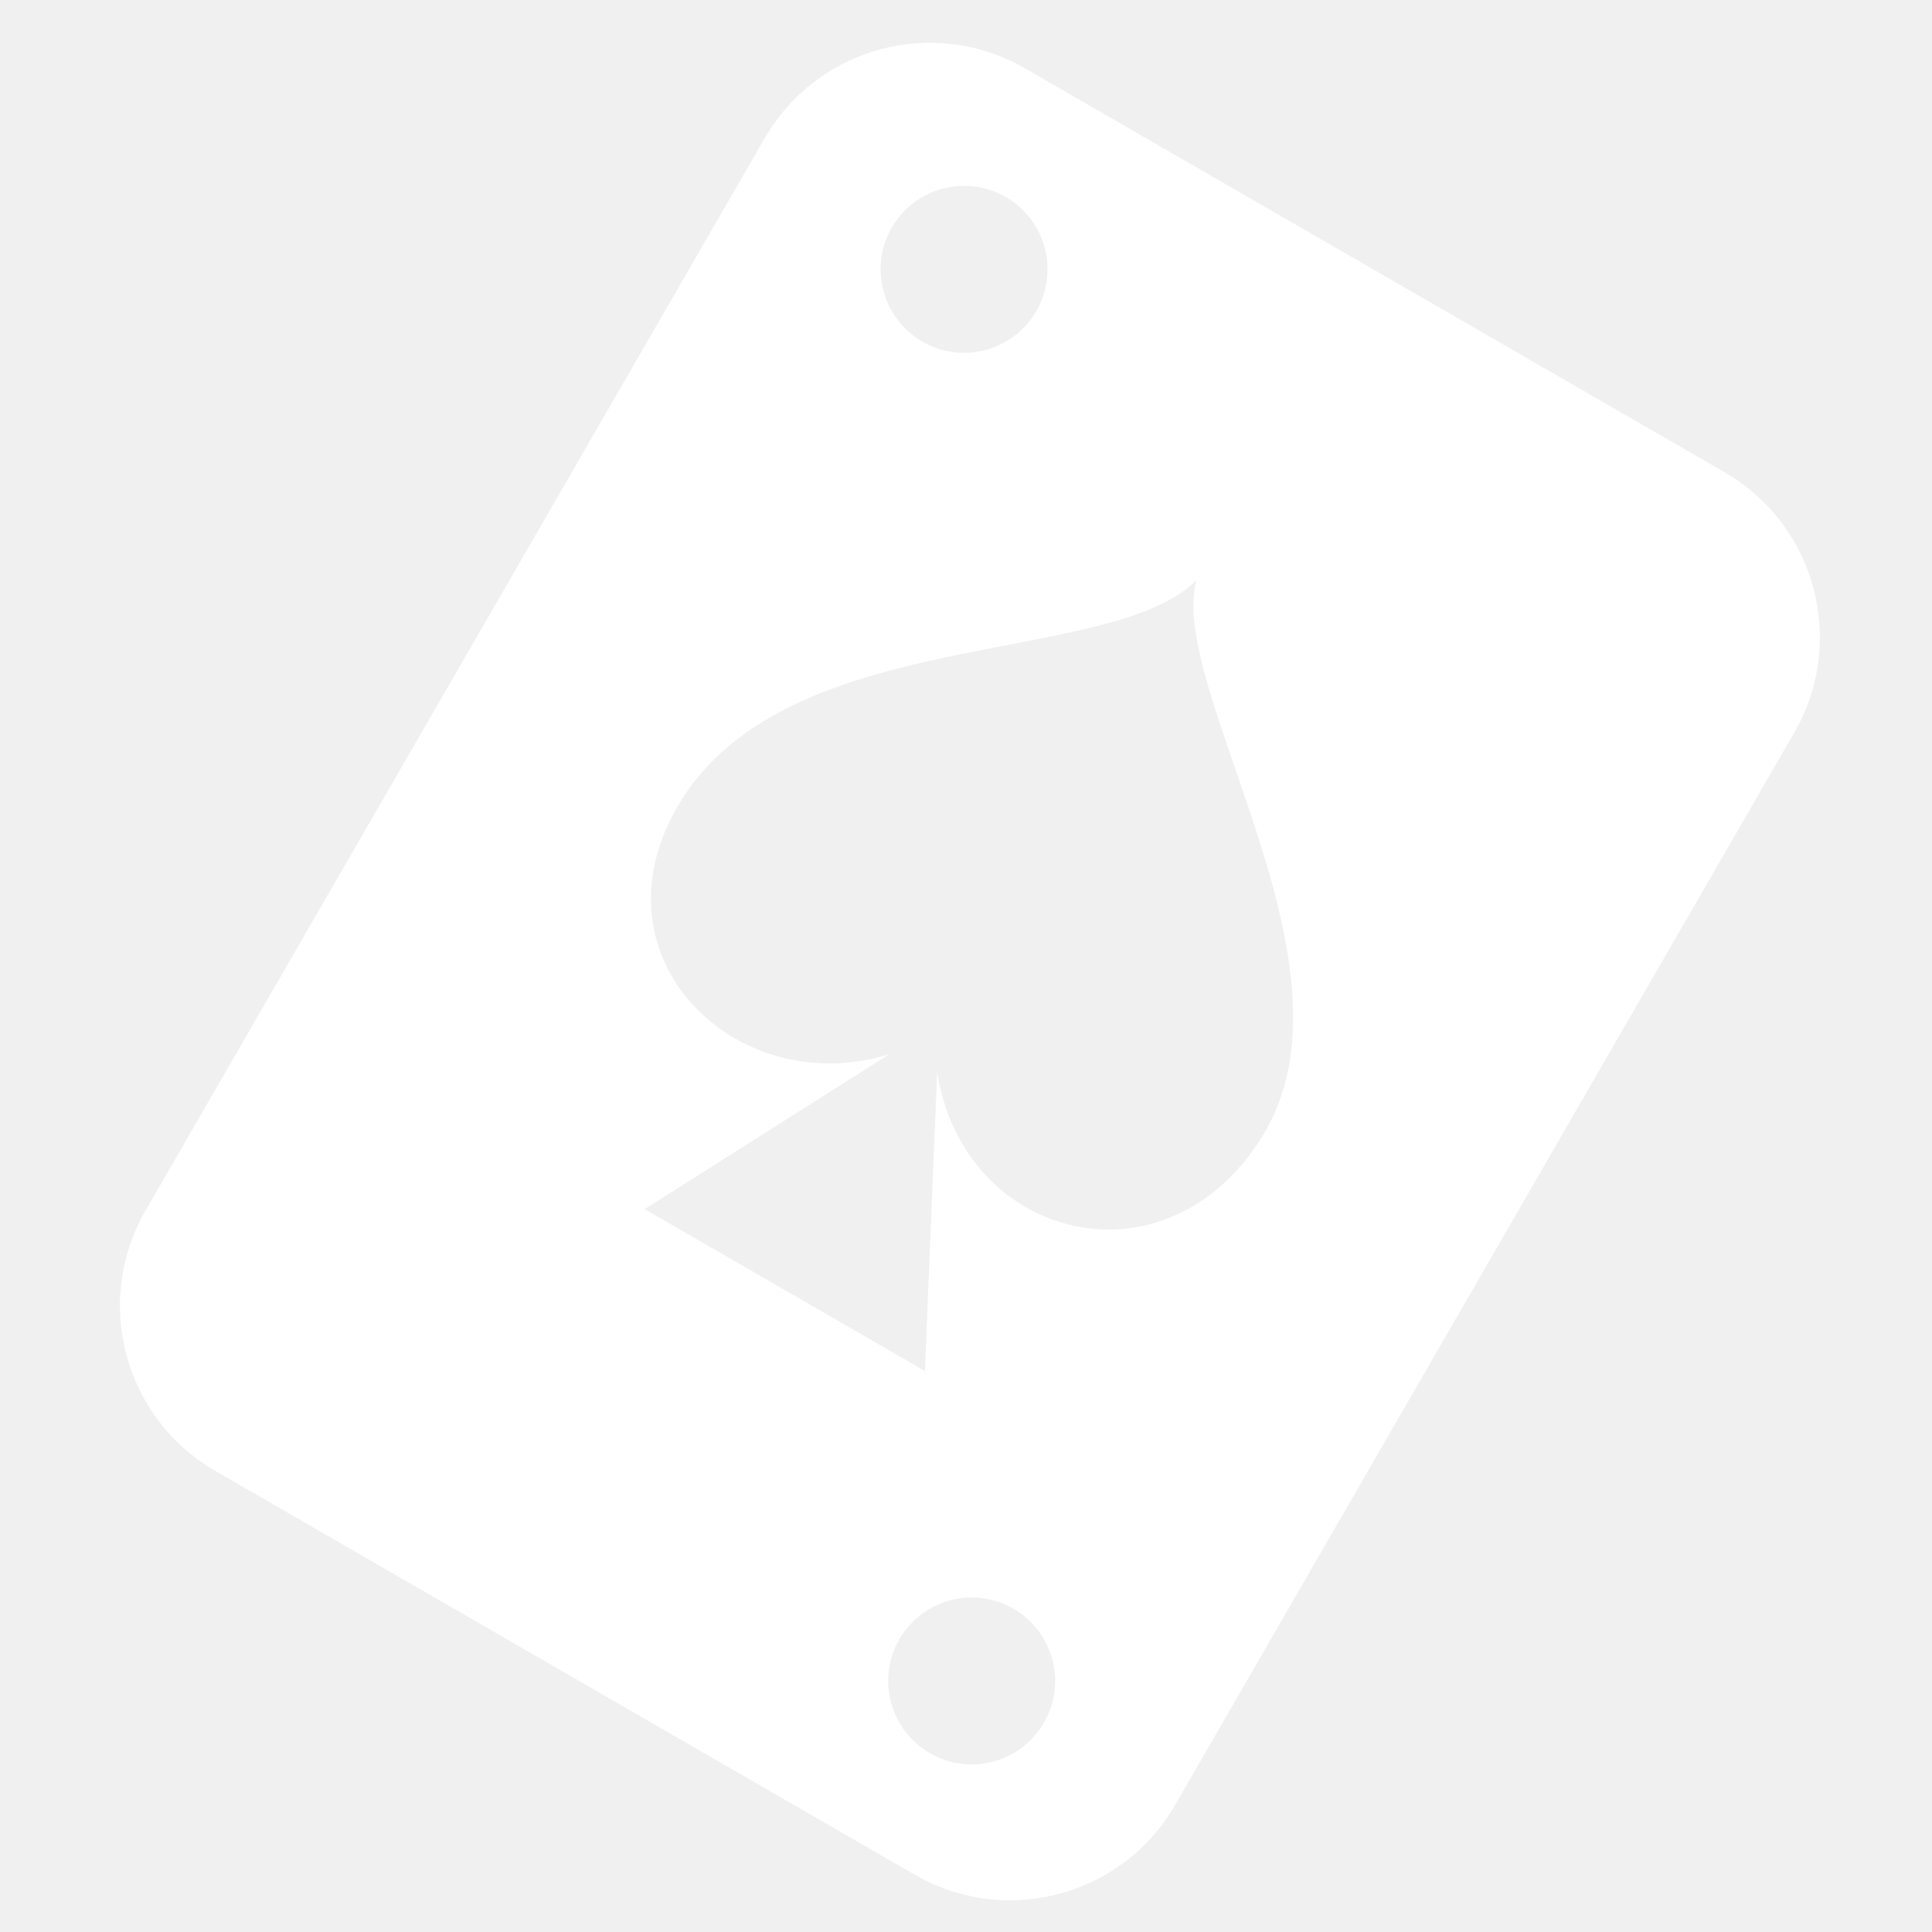
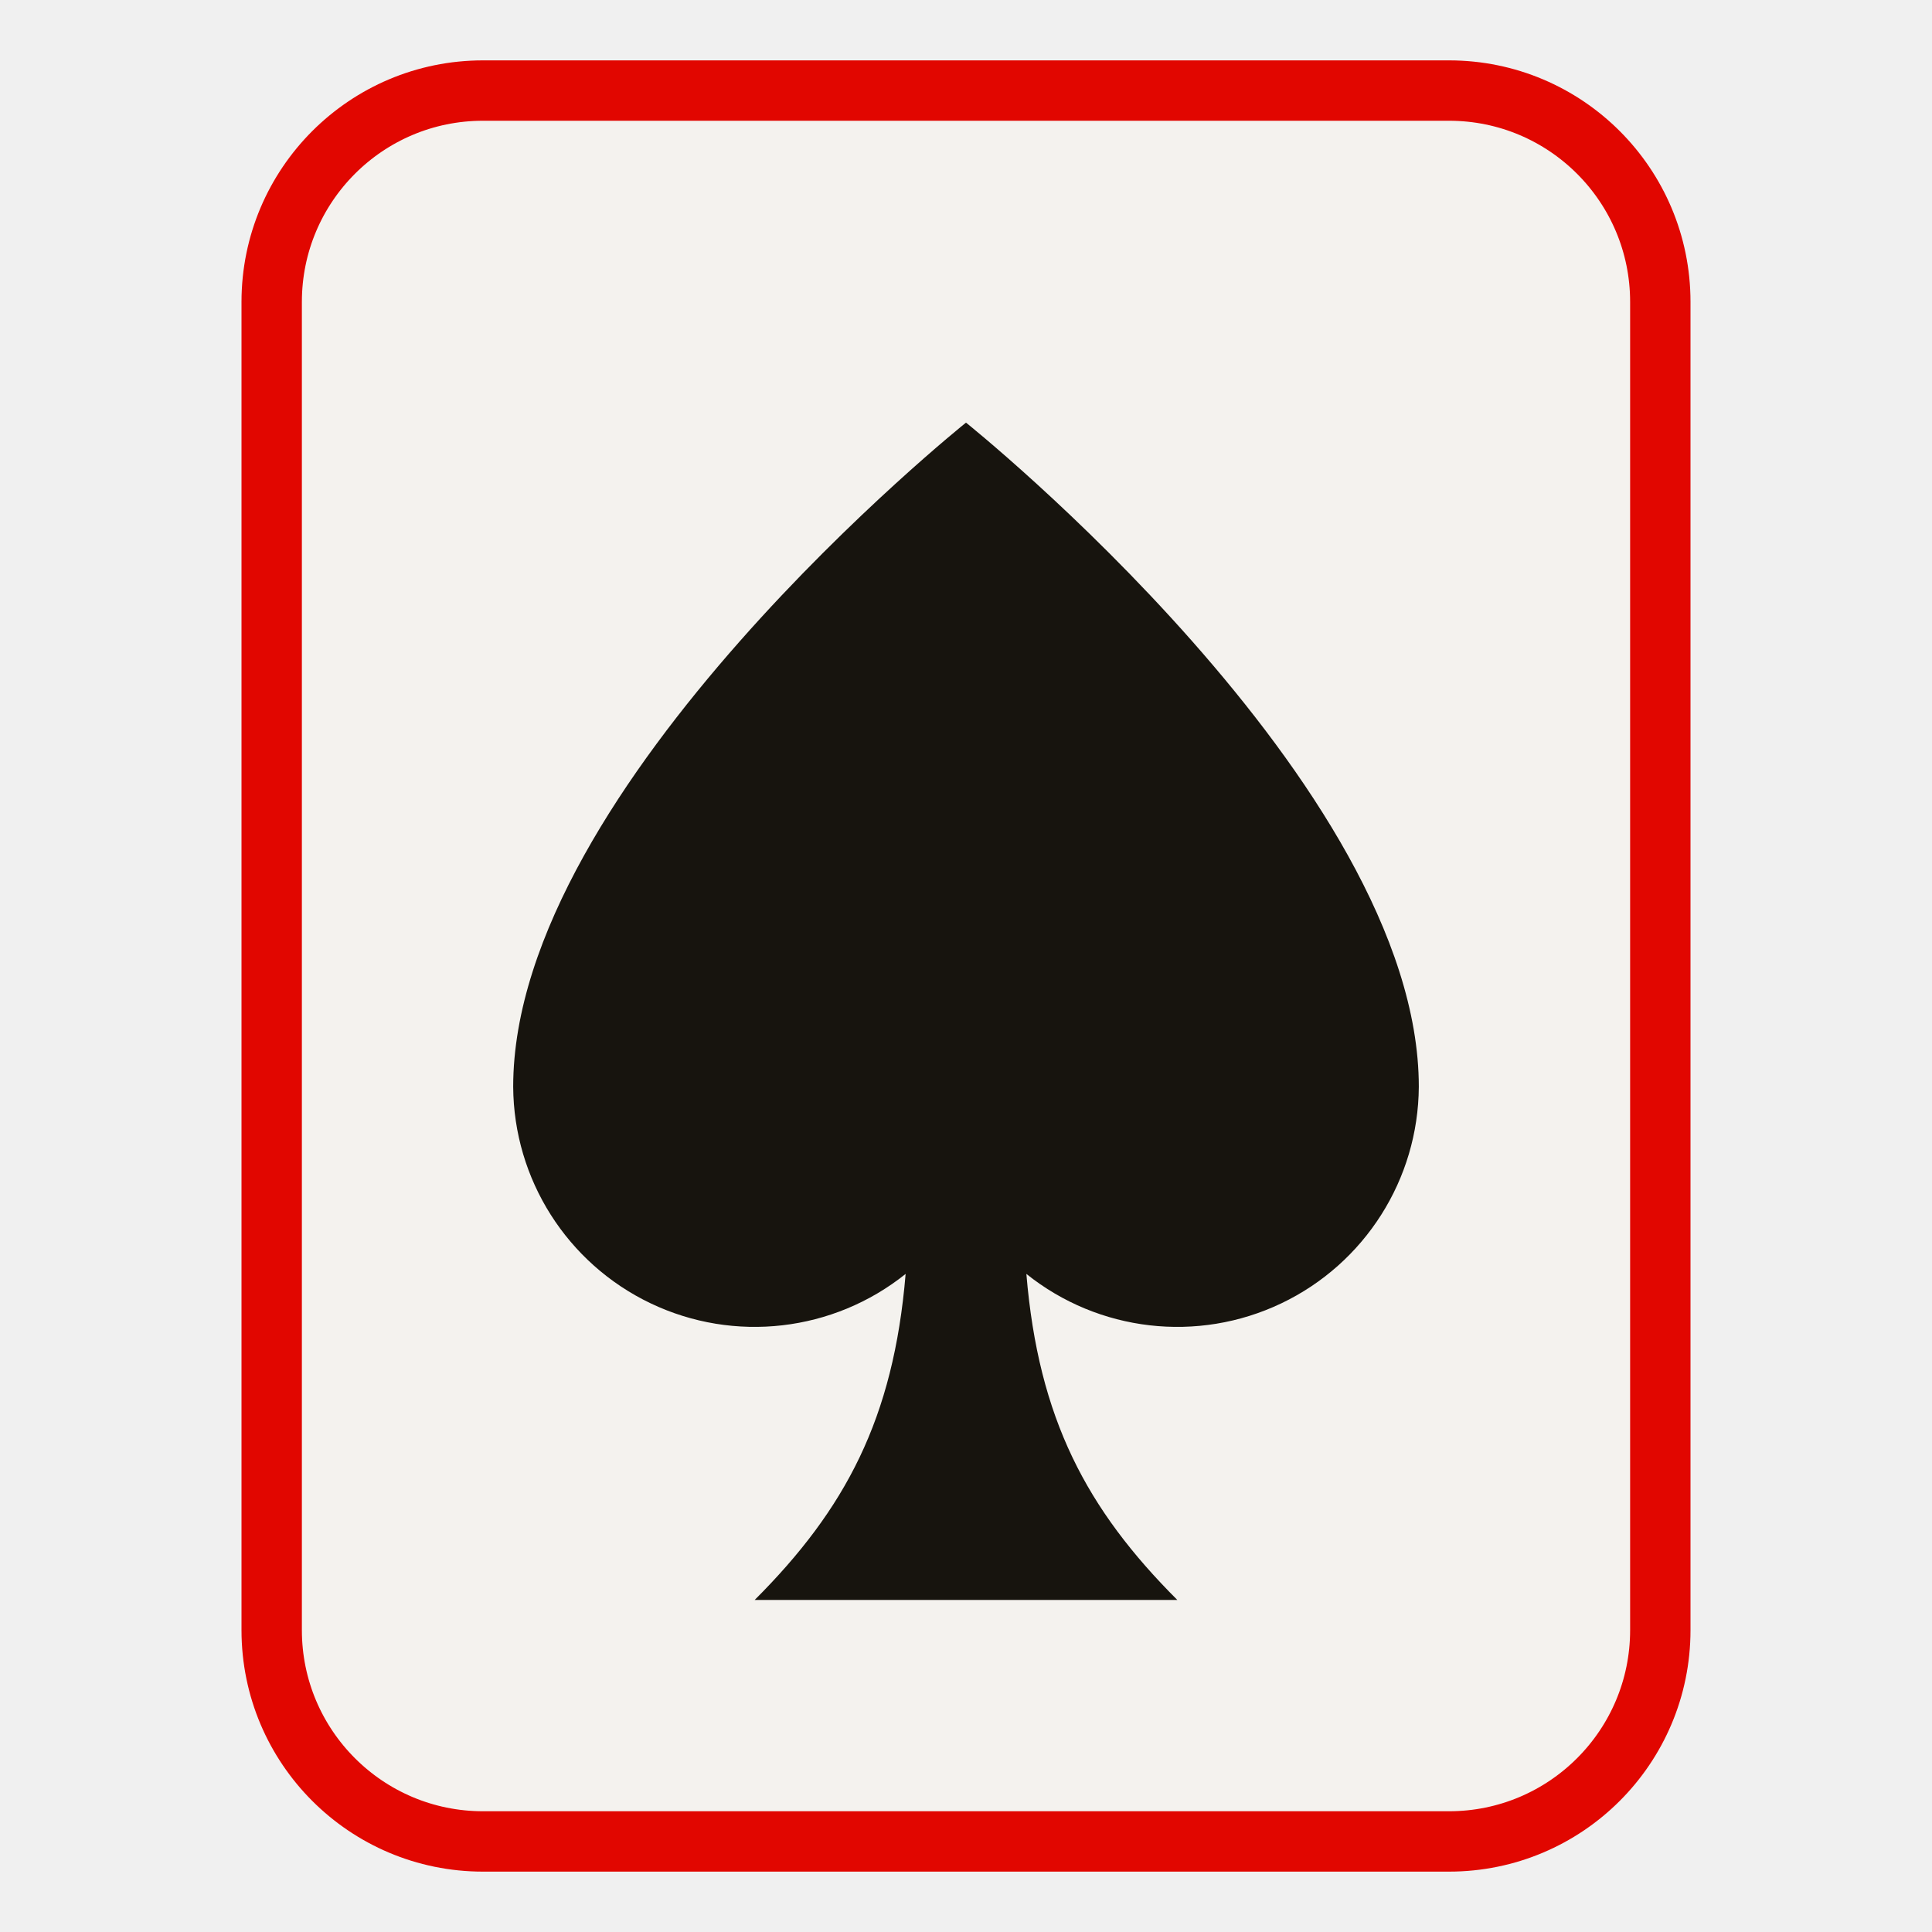
- <svg xmlns="http://www.w3.org/2000/svg" fill="#fff" width="800px" height="800px" viewBox="0 0 32 32" version="1.1">
-   <path d="M28.565 7.822l-11.588-6.69c-1.509-0.871-3.438-0.354-4.31 1.155l-10.257 17.765c-0.871 1.509-0.354 3.438 1.155 4.31l11.588 6.69c1.509 0.871 3.438 0.354 4.31-1.155l10.257-17.765c0.871-1.509 0.354-3.438-1.155-4.31zM14.771 3.77c0.382-0.661 1.227-0.888 1.888-0.506s0.888 1.227 0.506 1.888c-0.382 0.661-1.227 0.888-1.888 0.506s-0.888-1.227-0.506-1.888zM17.291 28.533c-0.382 0.661-1.227 0.888-1.888 0.506s-0.888-1.227-0.506-1.888c0.382-0.661 1.227-0.888 1.888-0.506s0.888 1.227 0.506 1.888zM20.909 18.82v-0c-1.599 2.58-4.947 1.725-5.387-1.059l-0.202 4.947-4.643-2.681 4.055-2.567c-2.548 0.797-5.041-1.637-3.451-4.199 1.817-2.926 7.087-2.201 8.535-3.65-0.485 1.811 2.832 6.403 1.093 9.208z" />
+ <svg xmlns="http://www.w3.org/2000/svg" viewBox="0 0 64 64">
+   <rect x="9" y="3" width="46" height="58" rx="7" fill="#f4f2ee" stroke="#e10600" stroke-width="2" />
+   <path fill="#17140e" d="M32 14C32 14 17 26 17 36a8 8 0 0 0 13 6.2C29.6 47 28 50 25 53h14c-3-3-4.6-6-5-10.8A8 8 0 0 0 47 36C47 26 32 14 32 14z" />
</svg>
